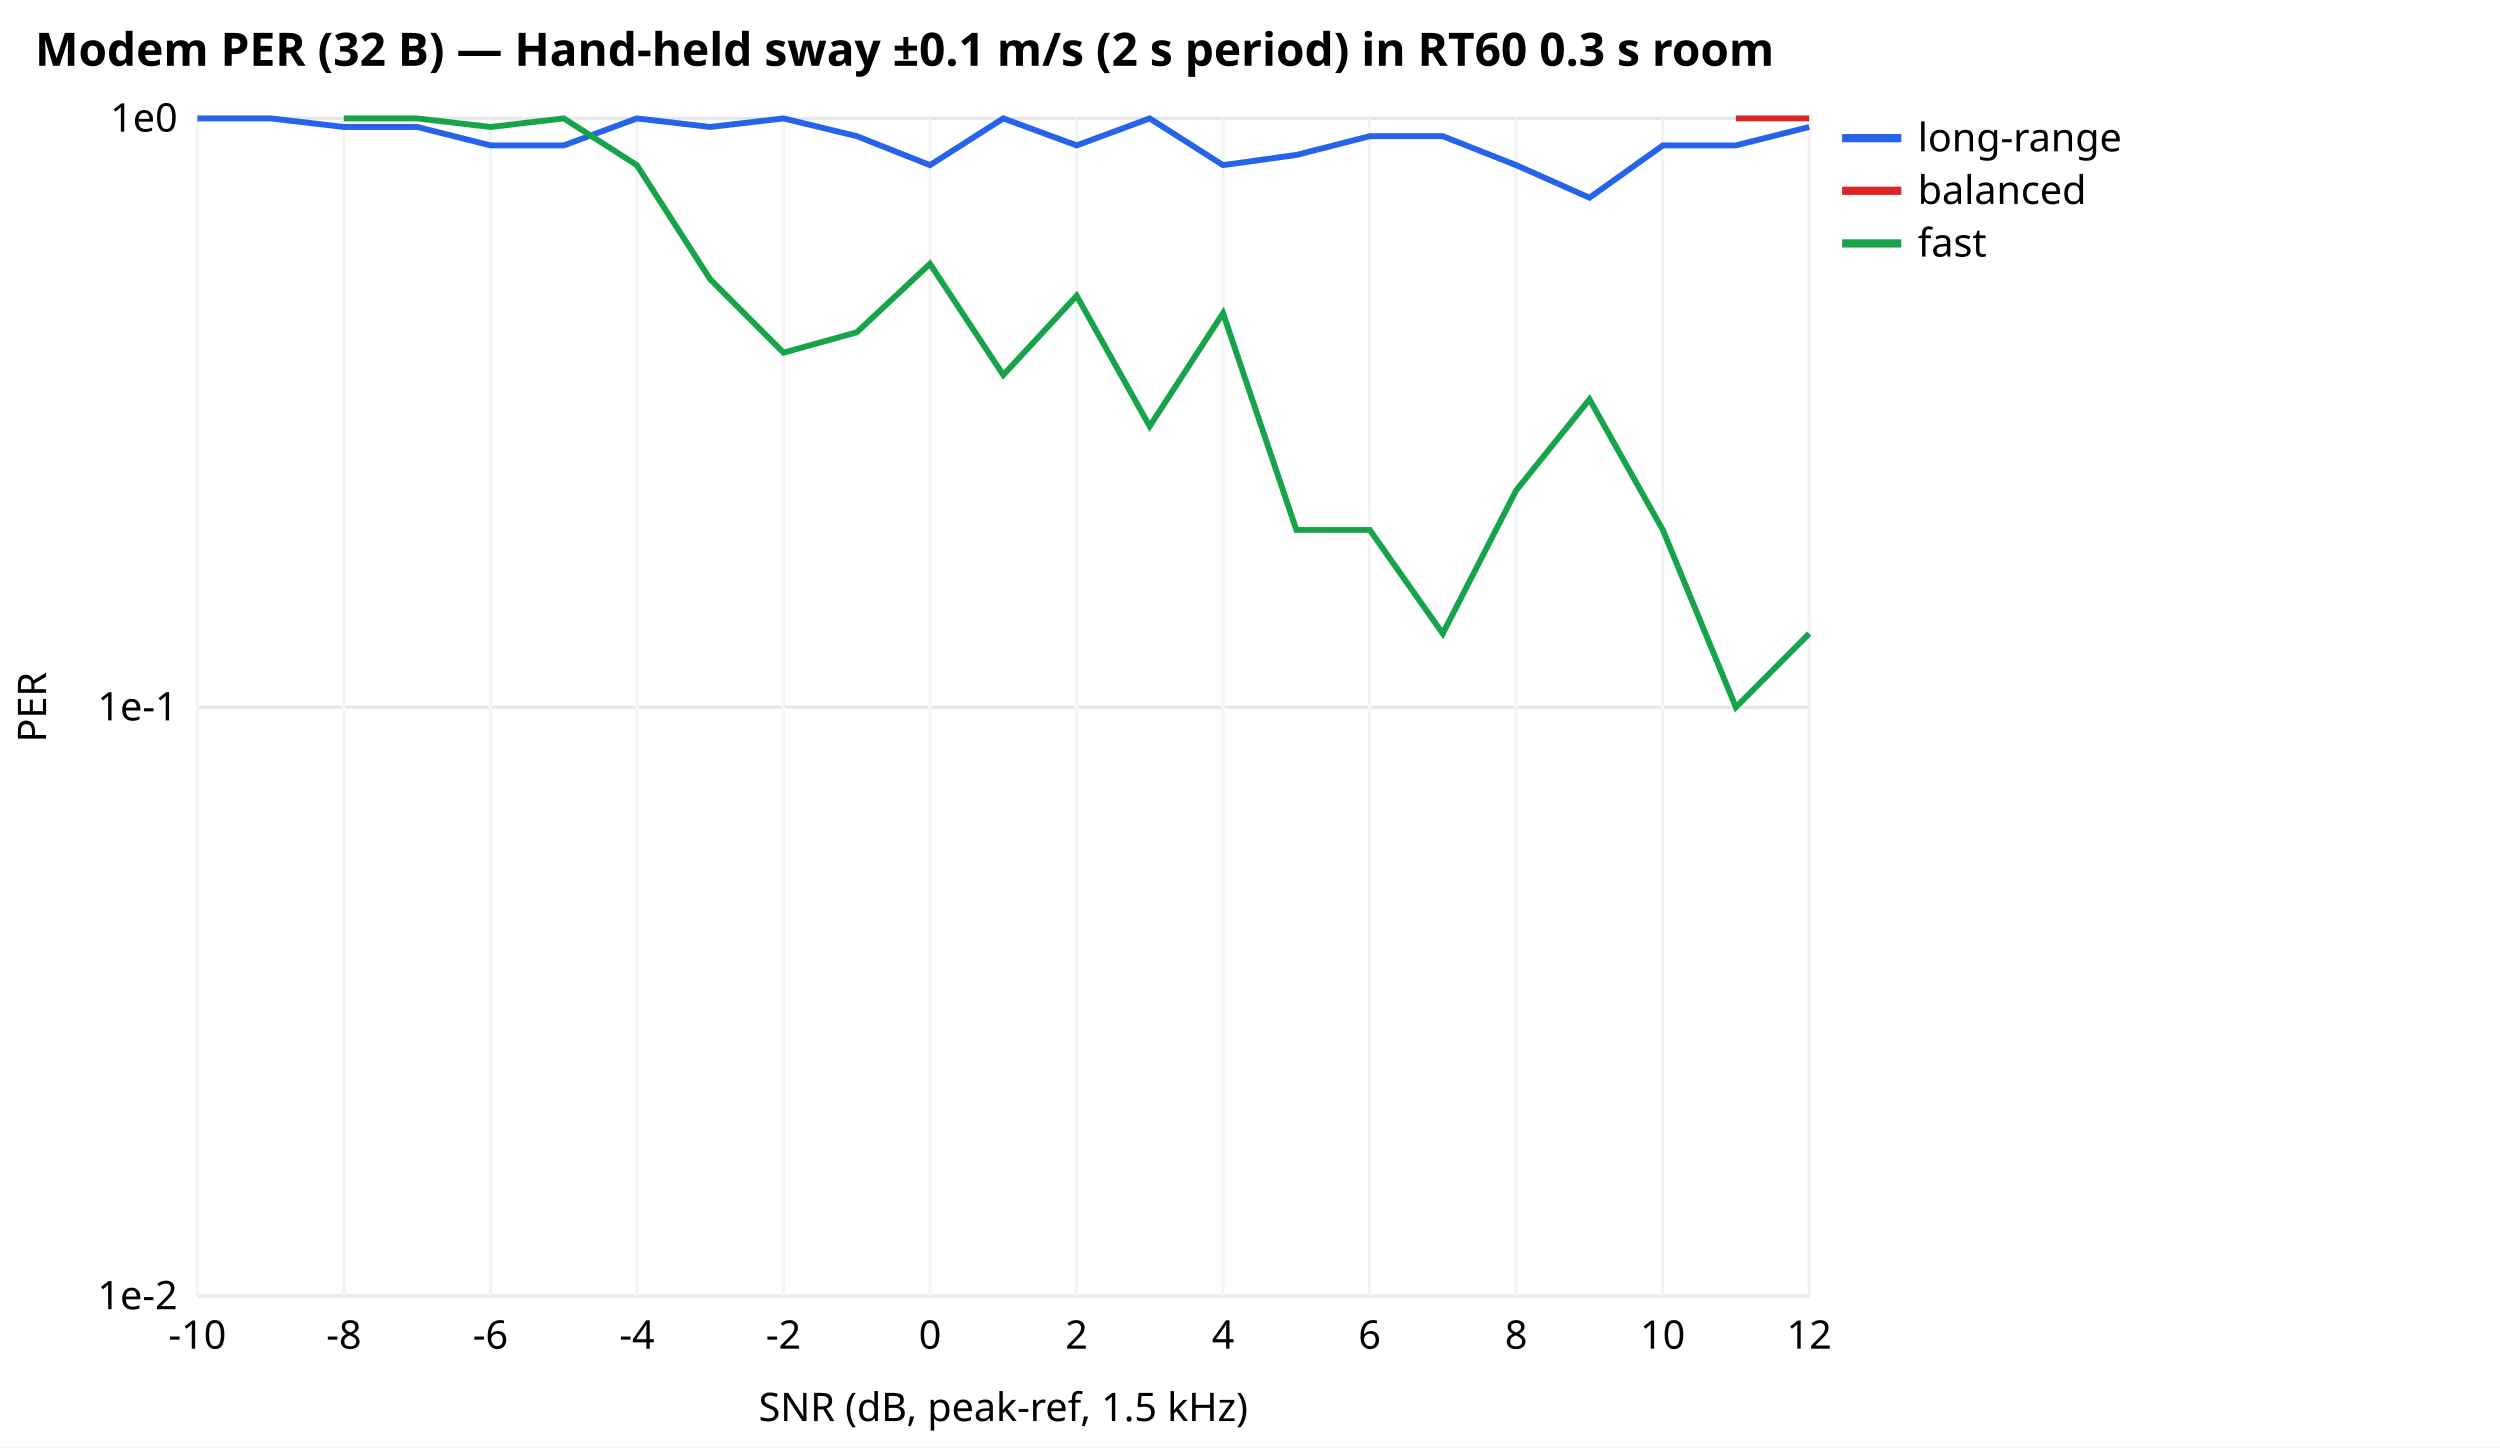
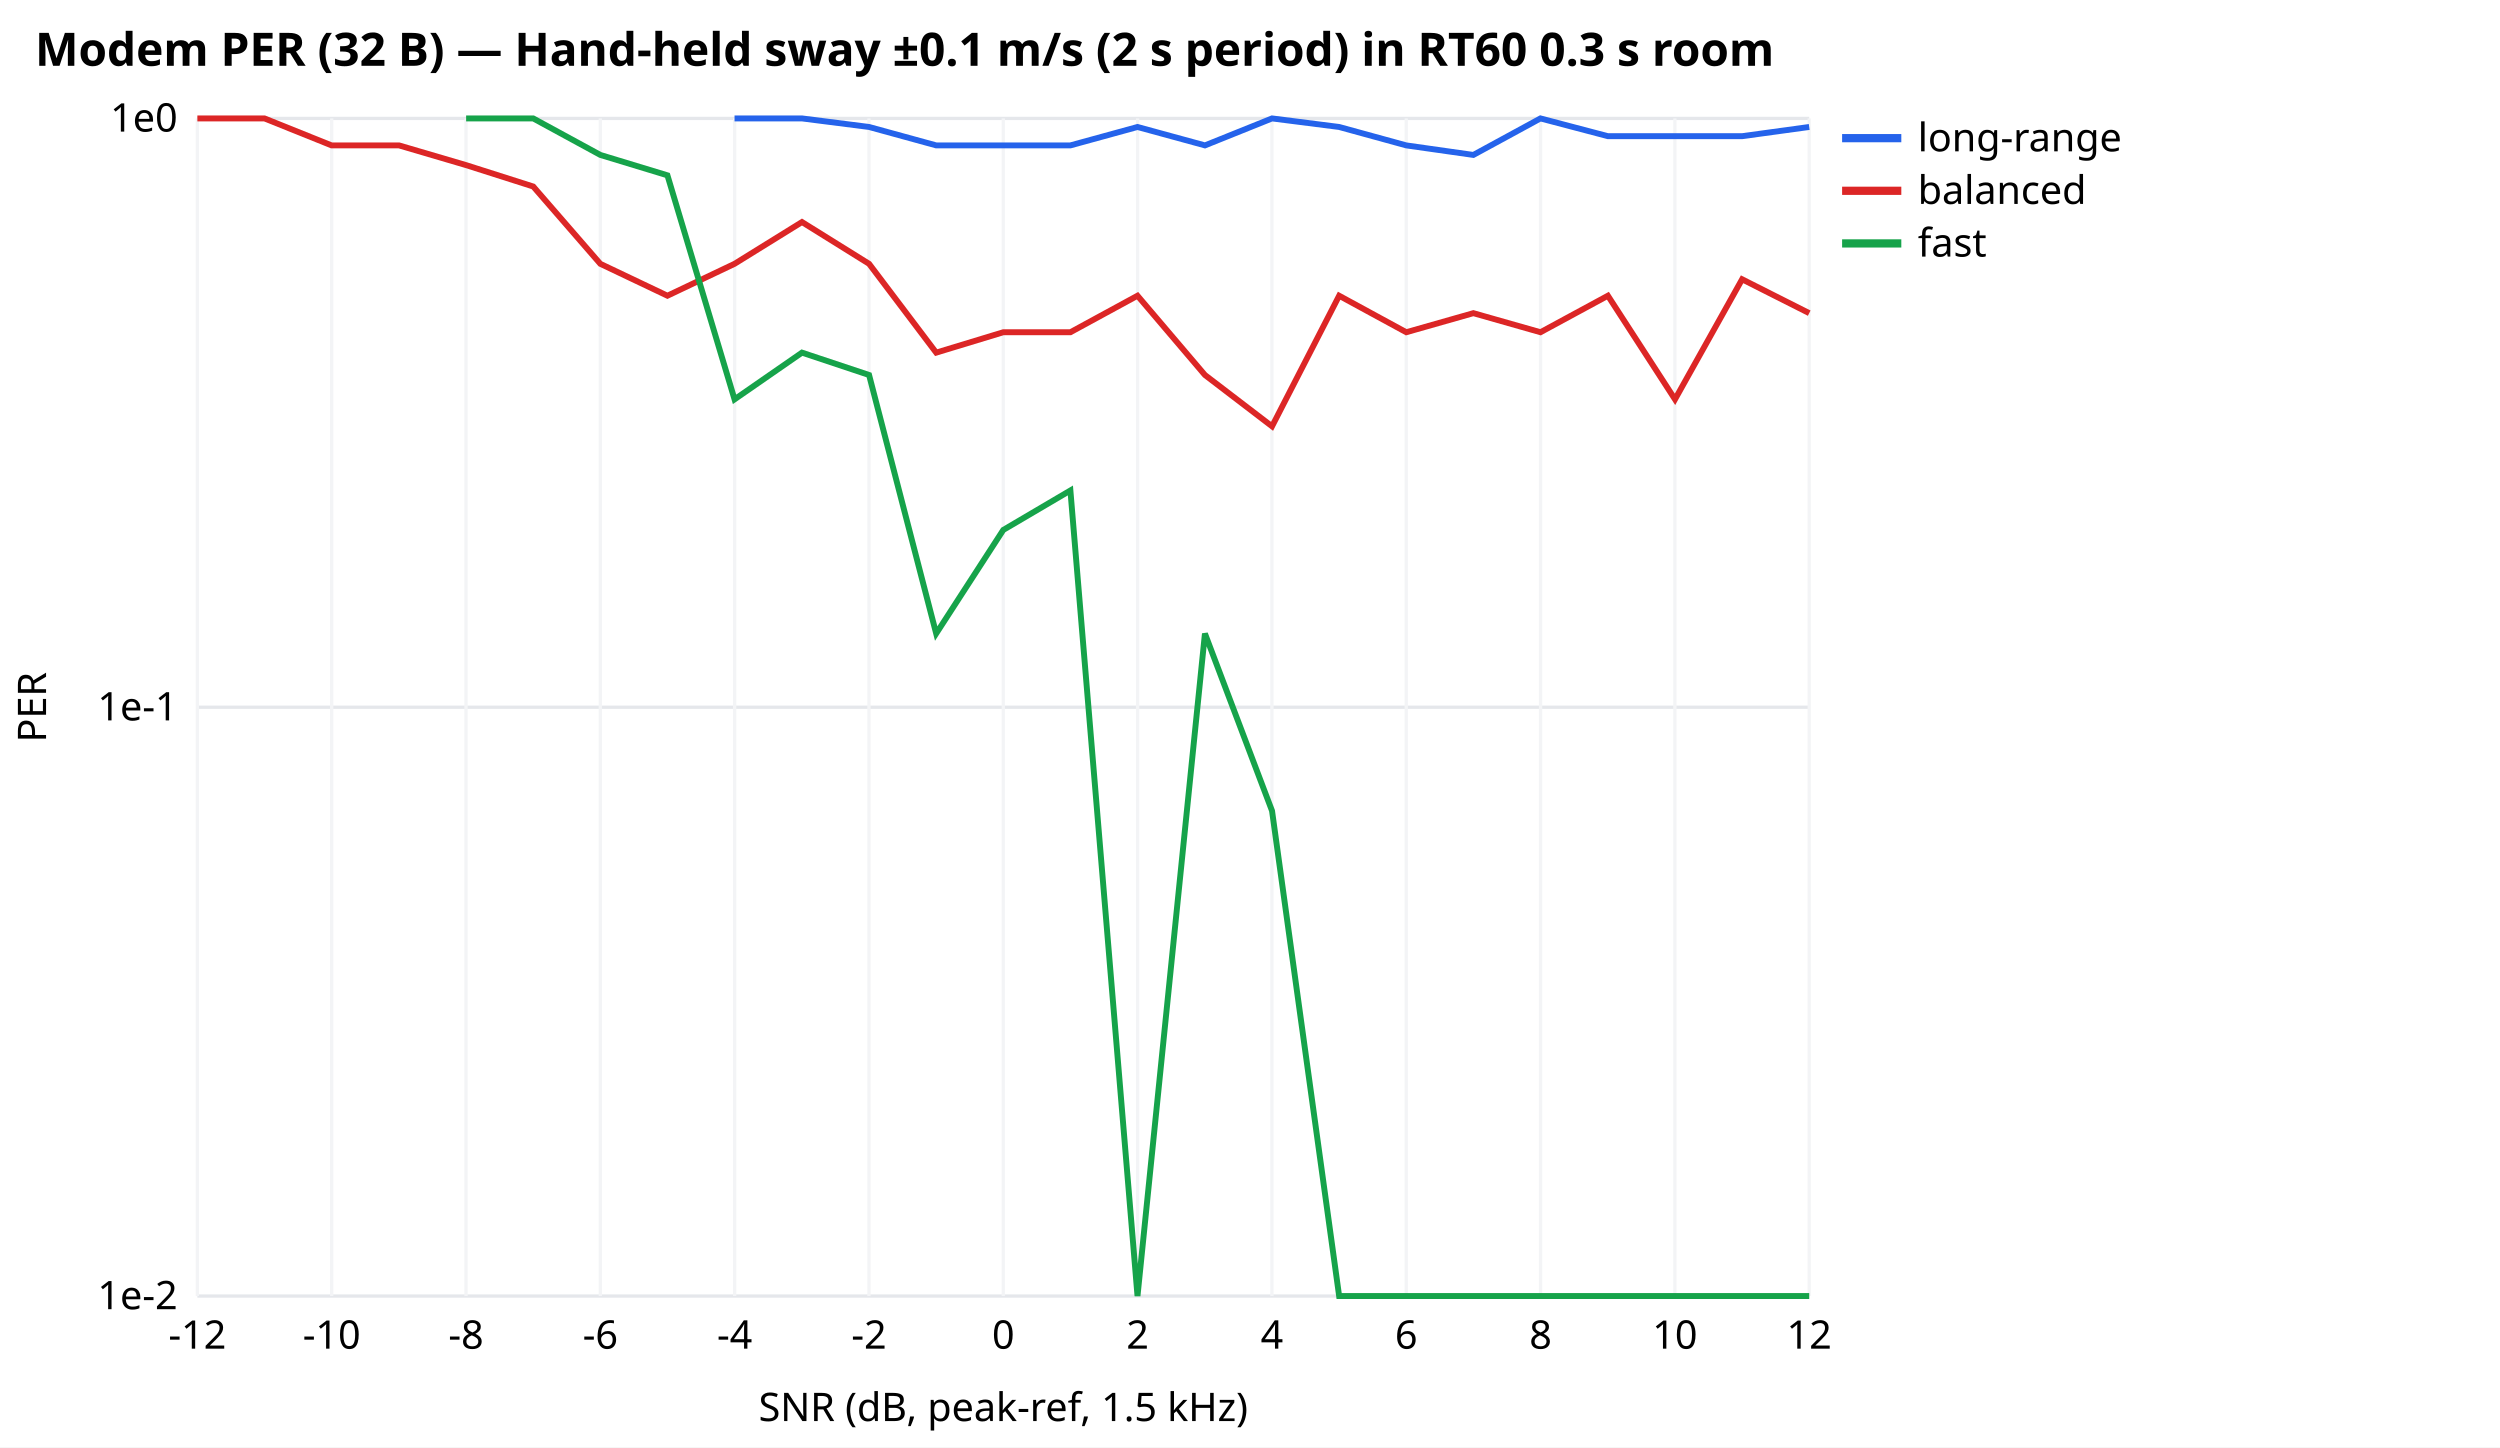
<svg xmlns="http://www.w3.org/2000/svg" viewBox="0 0 760 440" font-family="system-ui,sans-serif" font-size="12">
  <rect width="760" height="440" fill="#fff" />
  <text x="275" y="20" text-anchor="middle" font-size="14" font-weight="600">Modem PER (32 B) — Hand-held sway ±0.1 m/s (2 s period) in RT60 0.3 s room</text>
  <line x1="60" x2="550" y1="394" y2="394" stroke="#e5e7eb" />
  <text x="54" y="398" text-anchor="end">1e-2</text>
  <line x1="60" x2="550" y1="215" y2="215" stroke="#e5e7eb" />
  <text x="54" y="219" text-anchor="end">1e-1</text>
  <line x1="60" x2="550" y1="36" y2="36" stroke="#e5e7eb" />
  <text x="54" y="40" text-anchor="end">1e0</text>
  <line x1="60" x2="60" y1="36" y2="394" stroke="#f3f4f6" />
-   <text x="60" y="410" text-anchor="middle">-10</text>
-   <line x1="104.545" x2="104.545" y1="36" y2="394" stroke="#f3f4f6" />
-   <text x="104.545" y="410" text-anchor="middle">-8</text>
-   <line x1="149.091" x2="149.091" y1="36" y2="394" stroke="#f3f4f6" />
-   <text x="149.091" y="410" text-anchor="middle">-6</text>
-   <line x1="193.636" x2="193.636" y1="36" y2="394" stroke="#f3f4f6" />
-   <text x="193.636" y="410" text-anchor="middle">-4</text>
-   <line x1="238.182" x2="238.182" y1="36" y2="394" stroke="#f3f4f6" />
-   <text x="238.182" y="410" text-anchor="middle">-2</text>
-   <line x1="282.727" x2="282.727" y1="36" y2="394" stroke="#f3f4f6" />
-   <text x="282.727" y="410" text-anchor="middle">0</text>
-   <line x1="327.273" x2="327.273" y1="36" y2="394" stroke="#f3f4f6" />
-   <text x="327.273" y="410" text-anchor="middle">2</text>
-   <line x1="371.818" x2="371.818" y1="36" y2="394" stroke="#f3f4f6" />
-   <text x="371.818" y="410" text-anchor="middle">4</text>
-   <line x1="416.364" x2="416.364" y1="36" y2="394" stroke="#f3f4f6" />
-   <text x="416.364" y="410" text-anchor="middle">6</text>
-   <line x1="460.909" x2="460.909" y1="36" y2="394" stroke="#f3f4f6" />
-   <text x="460.909" y="410" text-anchor="middle">8</text>
-   <line x1="505.455" x2="505.455" y1="36" y2="394" stroke="#f3f4f6" />
-   <text x="505.455" y="410" text-anchor="middle">10</text>
+   <text x="60" y="410" text-anchor="middle">-12</text>
+   <line x1="100.833" x2="100.833" y1="36" y2="394" stroke="#f3f4f6" />
+   <text x="100.833" y="410" text-anchor="middle">-10</text>
+   <line x1="141.667" x2="141.667" y1="36" y2="394" stroke="#f3f4f6" />
+   <text x="141.667" y="410" text-anchor="middle">-8</text>
+   <line x1="182.5" x2="182.5" y1="36" y2="394" stroke="#f3f4f6" />
+   <text x="182.5" y="410" text-anchor="middle">-6</text>
+   <line x1="223.333" x2="223.333" y1="36" y2="394" stroke="#f3f4f6" />
+   <text x="223.333" y="410" text-anchor="middle">-4</text>
+   <line x1="264.167" x2="264.167" y1="36" y2="394" stroke="#f3f4f6" />
+   <text x="264.167" y="410" text-anchor="middle">-2</text>
+   <line x1="305" x2="305" y1="36" y2="394" stroke="#f3f4f6" />
+   <text x="305" y="410" text-anchor="middle">0</text>
+   <line x1="345.833" x2="345.833" y1="36" y2="394" stroke="#f3f4f6" />
+   <text x="345.833" y="410" text-anchor="middle">2</text>
+   <line x1="386.667" x2="386.667" y1="36" y2="394" stroke="#f3f4f6" />
+   <text x="386.667" y="410" text-anchor="middle">4</text>
+   <line x1="427.5" x2="427.5" y1="36" y2="394" stroke="#f3f4f6" />
+   <text x="427.5" y="410" text-anchor="middle">6</text>
+   <line x1="468.333" x2="468.333" y1="36" y2="394" stroke="#f3f4f6" />
+   <text x="468.333" y="410" text-anchor="middle">8</text>
+   <line x1="509.167" x2="509.167" y1="36" y2="394" stroke="#f3f4f6" />
+   <text x="509.167" y="410" text-anchor="middle">10</text>
  <line x1="550" x2="550" y1="36" y2="394" stroke="#f3f4f6" />
  <text x="550" y="410" text-anchor="middle">12</text>
  <text x="305" y="432" text-anchor="middle">SNR (dB, peak-ref, 1.5 kHz)</text>
  <text x="14" y="215" text-anchor="middle" transform="rotate(-90 14 215)">PER</text>
-   <polyline fill="none" stroke="#2563eb" stroke-width="1.8" points="550.0,38.6 527.7,44.2 505.5,44.2 483.2,60.1 460.9,50.2 438.6,41.4 416.4,41.4 394.1,47.1 371.8,50.2 349.5,36.0 327.3,44.2 305.0,36.0 282.7,50.2 260.5,41.4 238.2,36.0 215.9,38.6 193.6,36.0 171.4,44.2 149.1,44.2 126.8,38.6 104.5,38.6 82.3,36.0 60.0,36.0" />
+   <polyline fill="none" stroke="#2563eb" stroke-width="1.8" points="550.0,38.6 529.6,41.4 509.2,41.4 488.8,41.4 468.3,36.0 447.9,47.1 427.5,44.2 407.1,38.6 386.7,36.0 366.3,44.2 345.8,38.6 325.4,44.2 305.0,44.2 284.6,44.2 264.2,38.6 243.8,36.0 223.3,36.0" />
  <line x1="560" x2="578" y1="42" y2="42" stroke="#2563eb" stroke-width="2.5" />
  <text x="583" y="46">long-range</text>
-   <polyline fill="none" stroke="#dc2626" stroke-width="1.8" points="550.0,36.0 527.7,36.0" />
+   <polyline fill="none" stroke="#dc2626" stroke-width="1.8" points="550.0,95.2 529.6,84.9 509.2,121.4 488.8,89.9 468.3,101.0 447.9,95.2 427.5,101.0 407.1,89.9 386.7,129.6 366.3,114.0 345.8,89.9 325.4,101.0 305.0,101.0 284.6,107.2 264.2,80.2 243.8,67.5 223.3,80.2 202.9,89.9 182.5,80.2 162.1,56.7 141.7,50.2 121.3,44.2 100.8,44.2 80.4,36.0 60.0,36.0" />
  <line x1="560" x2="578" y1="58" y2="58" stroke="#dc2626" stroke-width="2.5" />
  <text x="583" y="62">balanced</text>
-   <polyline fill="none" stroke="#16a34a" stroke-width="1.8" points="550.0,192.6 527.7,215.0 505.5,161.1 483.2,121.4 460.9,149.1 438.6,192.6 416.4,161.1 394.1,161.1 371.8,95.2 349.5,129.6 327.3,89.9 305.0,114.0 282.7,80.2 260.5,101.0 238.2,107.2 215.9,84.9 193.6,50.2 171.4,36.0 149.1,38.6 126.8,36.0 104.5,36.0" />
+   <polyline fill="none" stroke="#16a34a" stroke-width="1.8" points="550.0,394.0 529.6,394.0 509.2,394.0 488.8,394.0 468.3,394.0 447.9,394.0 427.5,394.0 407.1,394.0 386.7,246.5 366.3,192.6 345.8,394.0 325.4,149.1 305.0,161.1 284.6,192.6 264.2,114.0 243.8,107.2 223.3,121.4 202.9,53.3 182.5,47.1 162.1,36.0 141.7,36.0" />
  <line x1="560" x2="578" y1="74" y2="74" stroke="#16a34a" stroke-width="2.5" />
  <text x="583" y="78">fast</text>
</svg>
